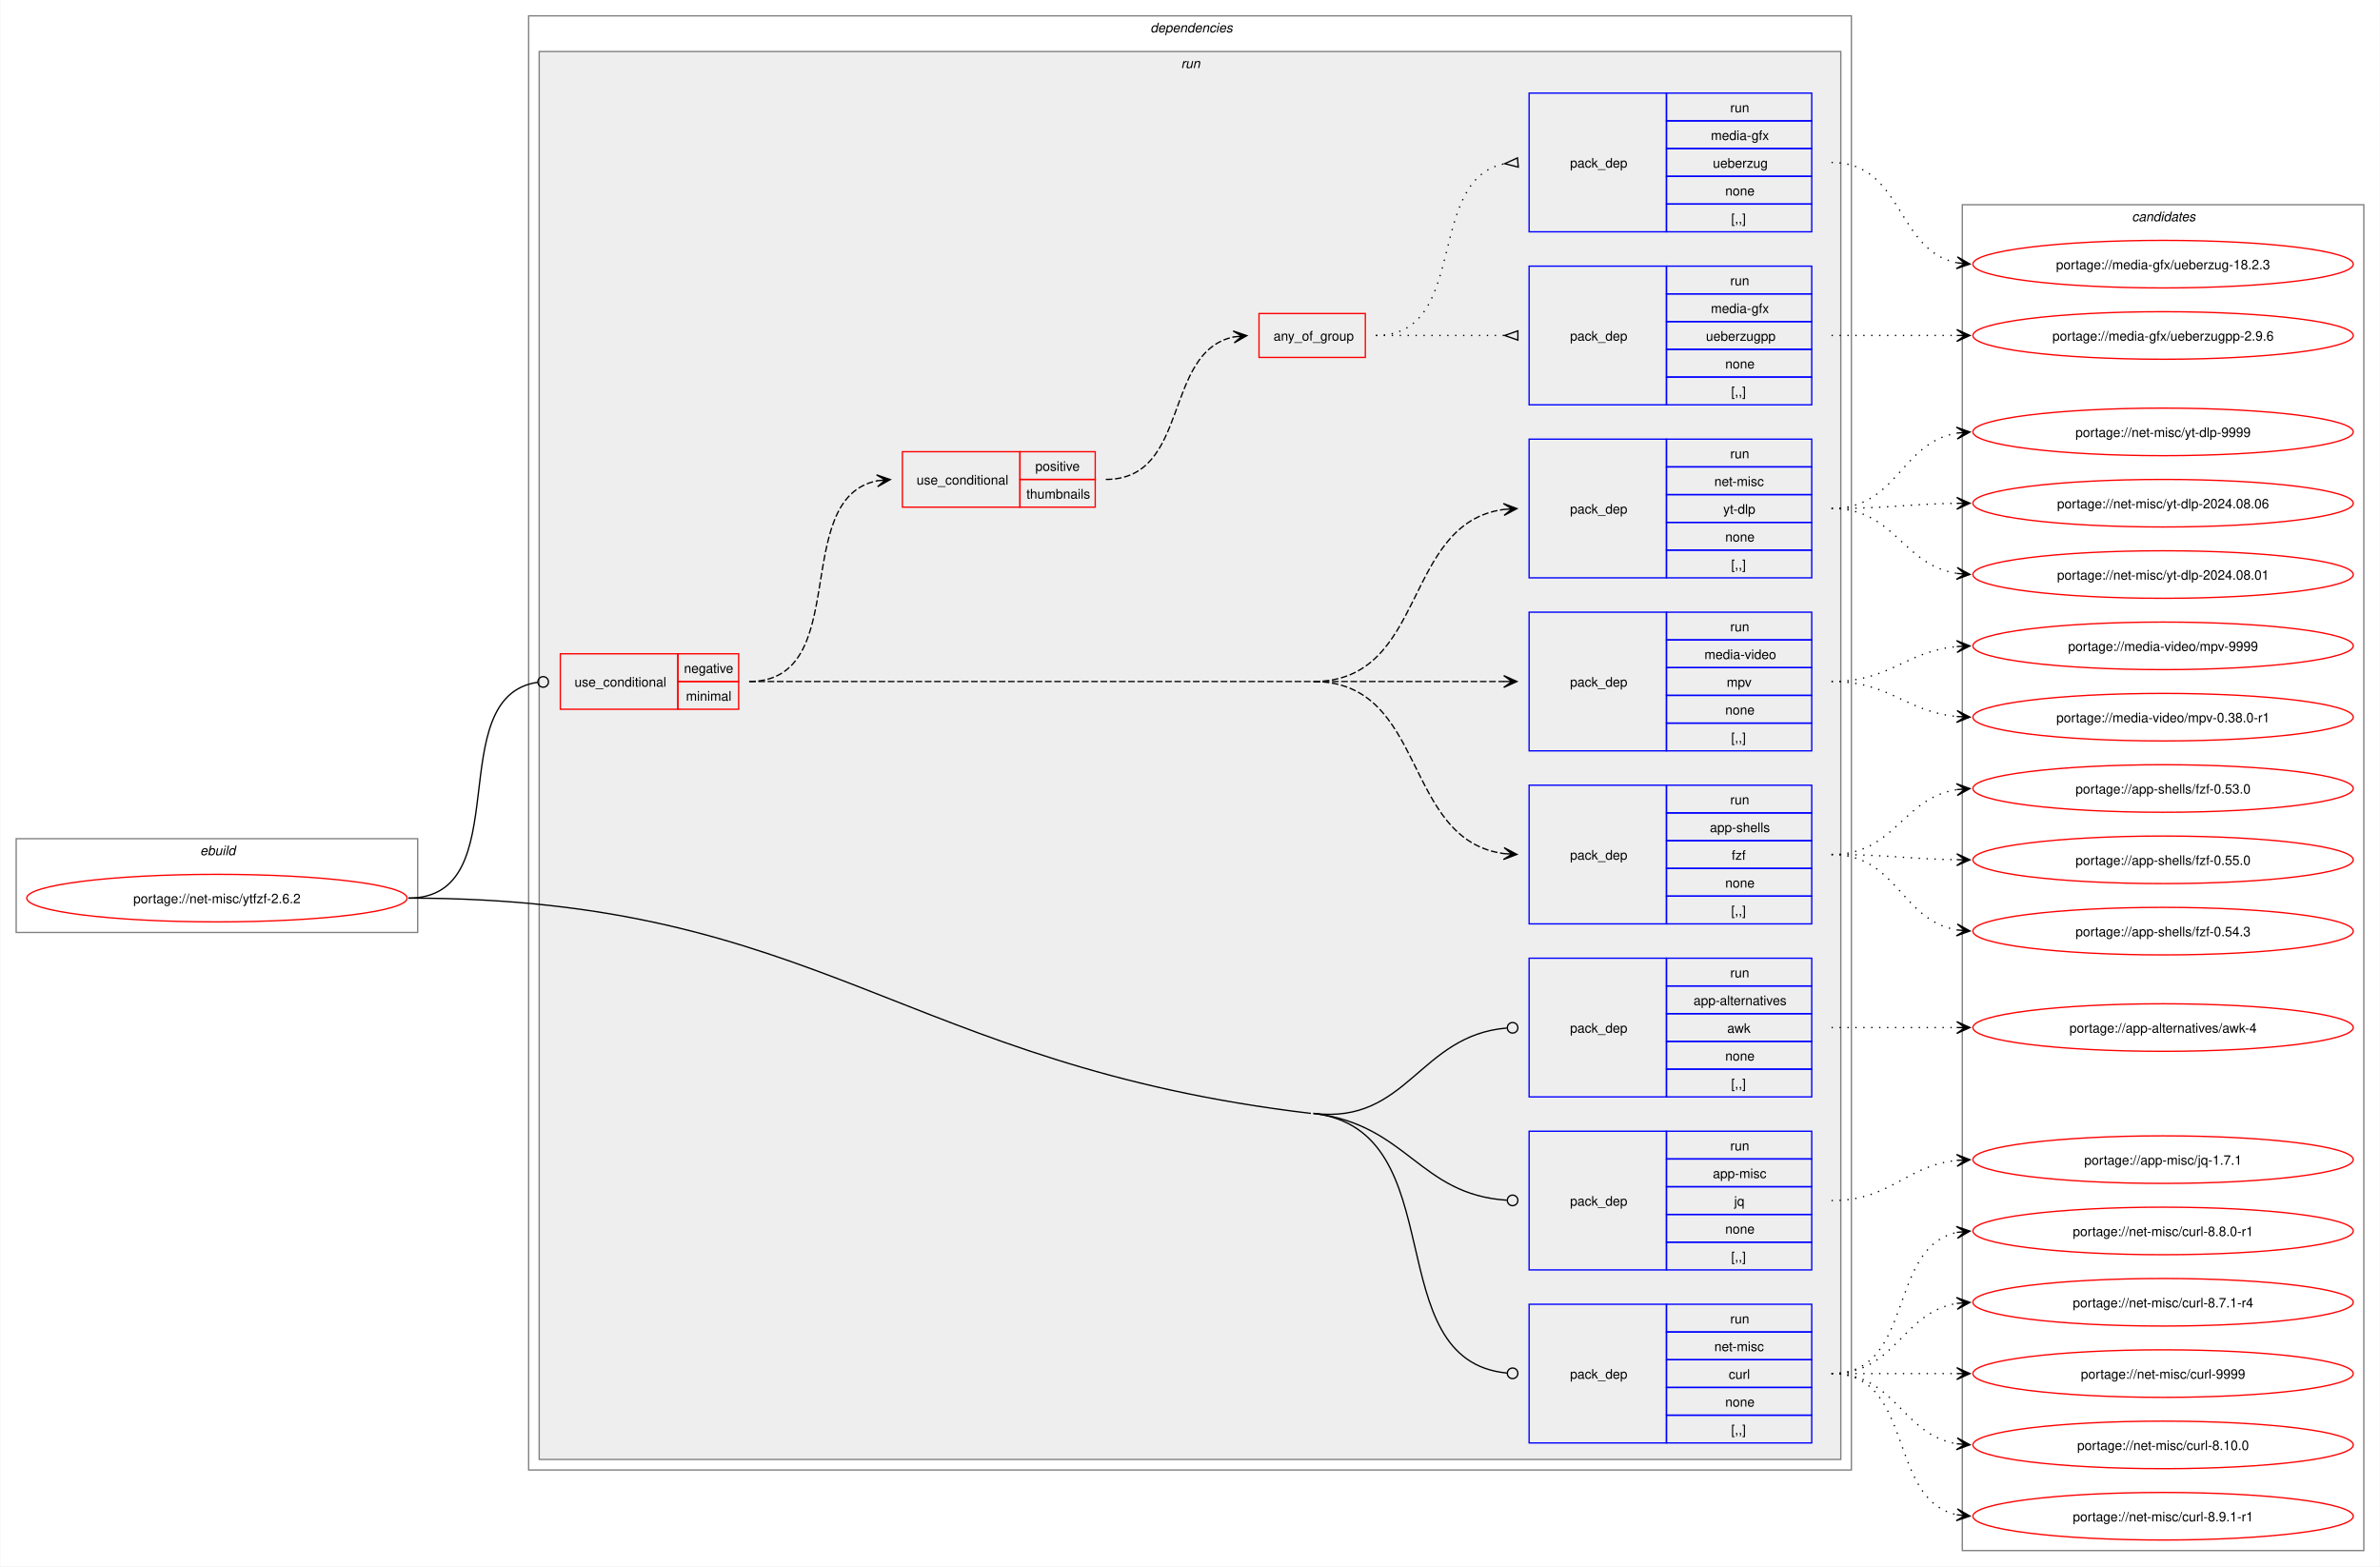
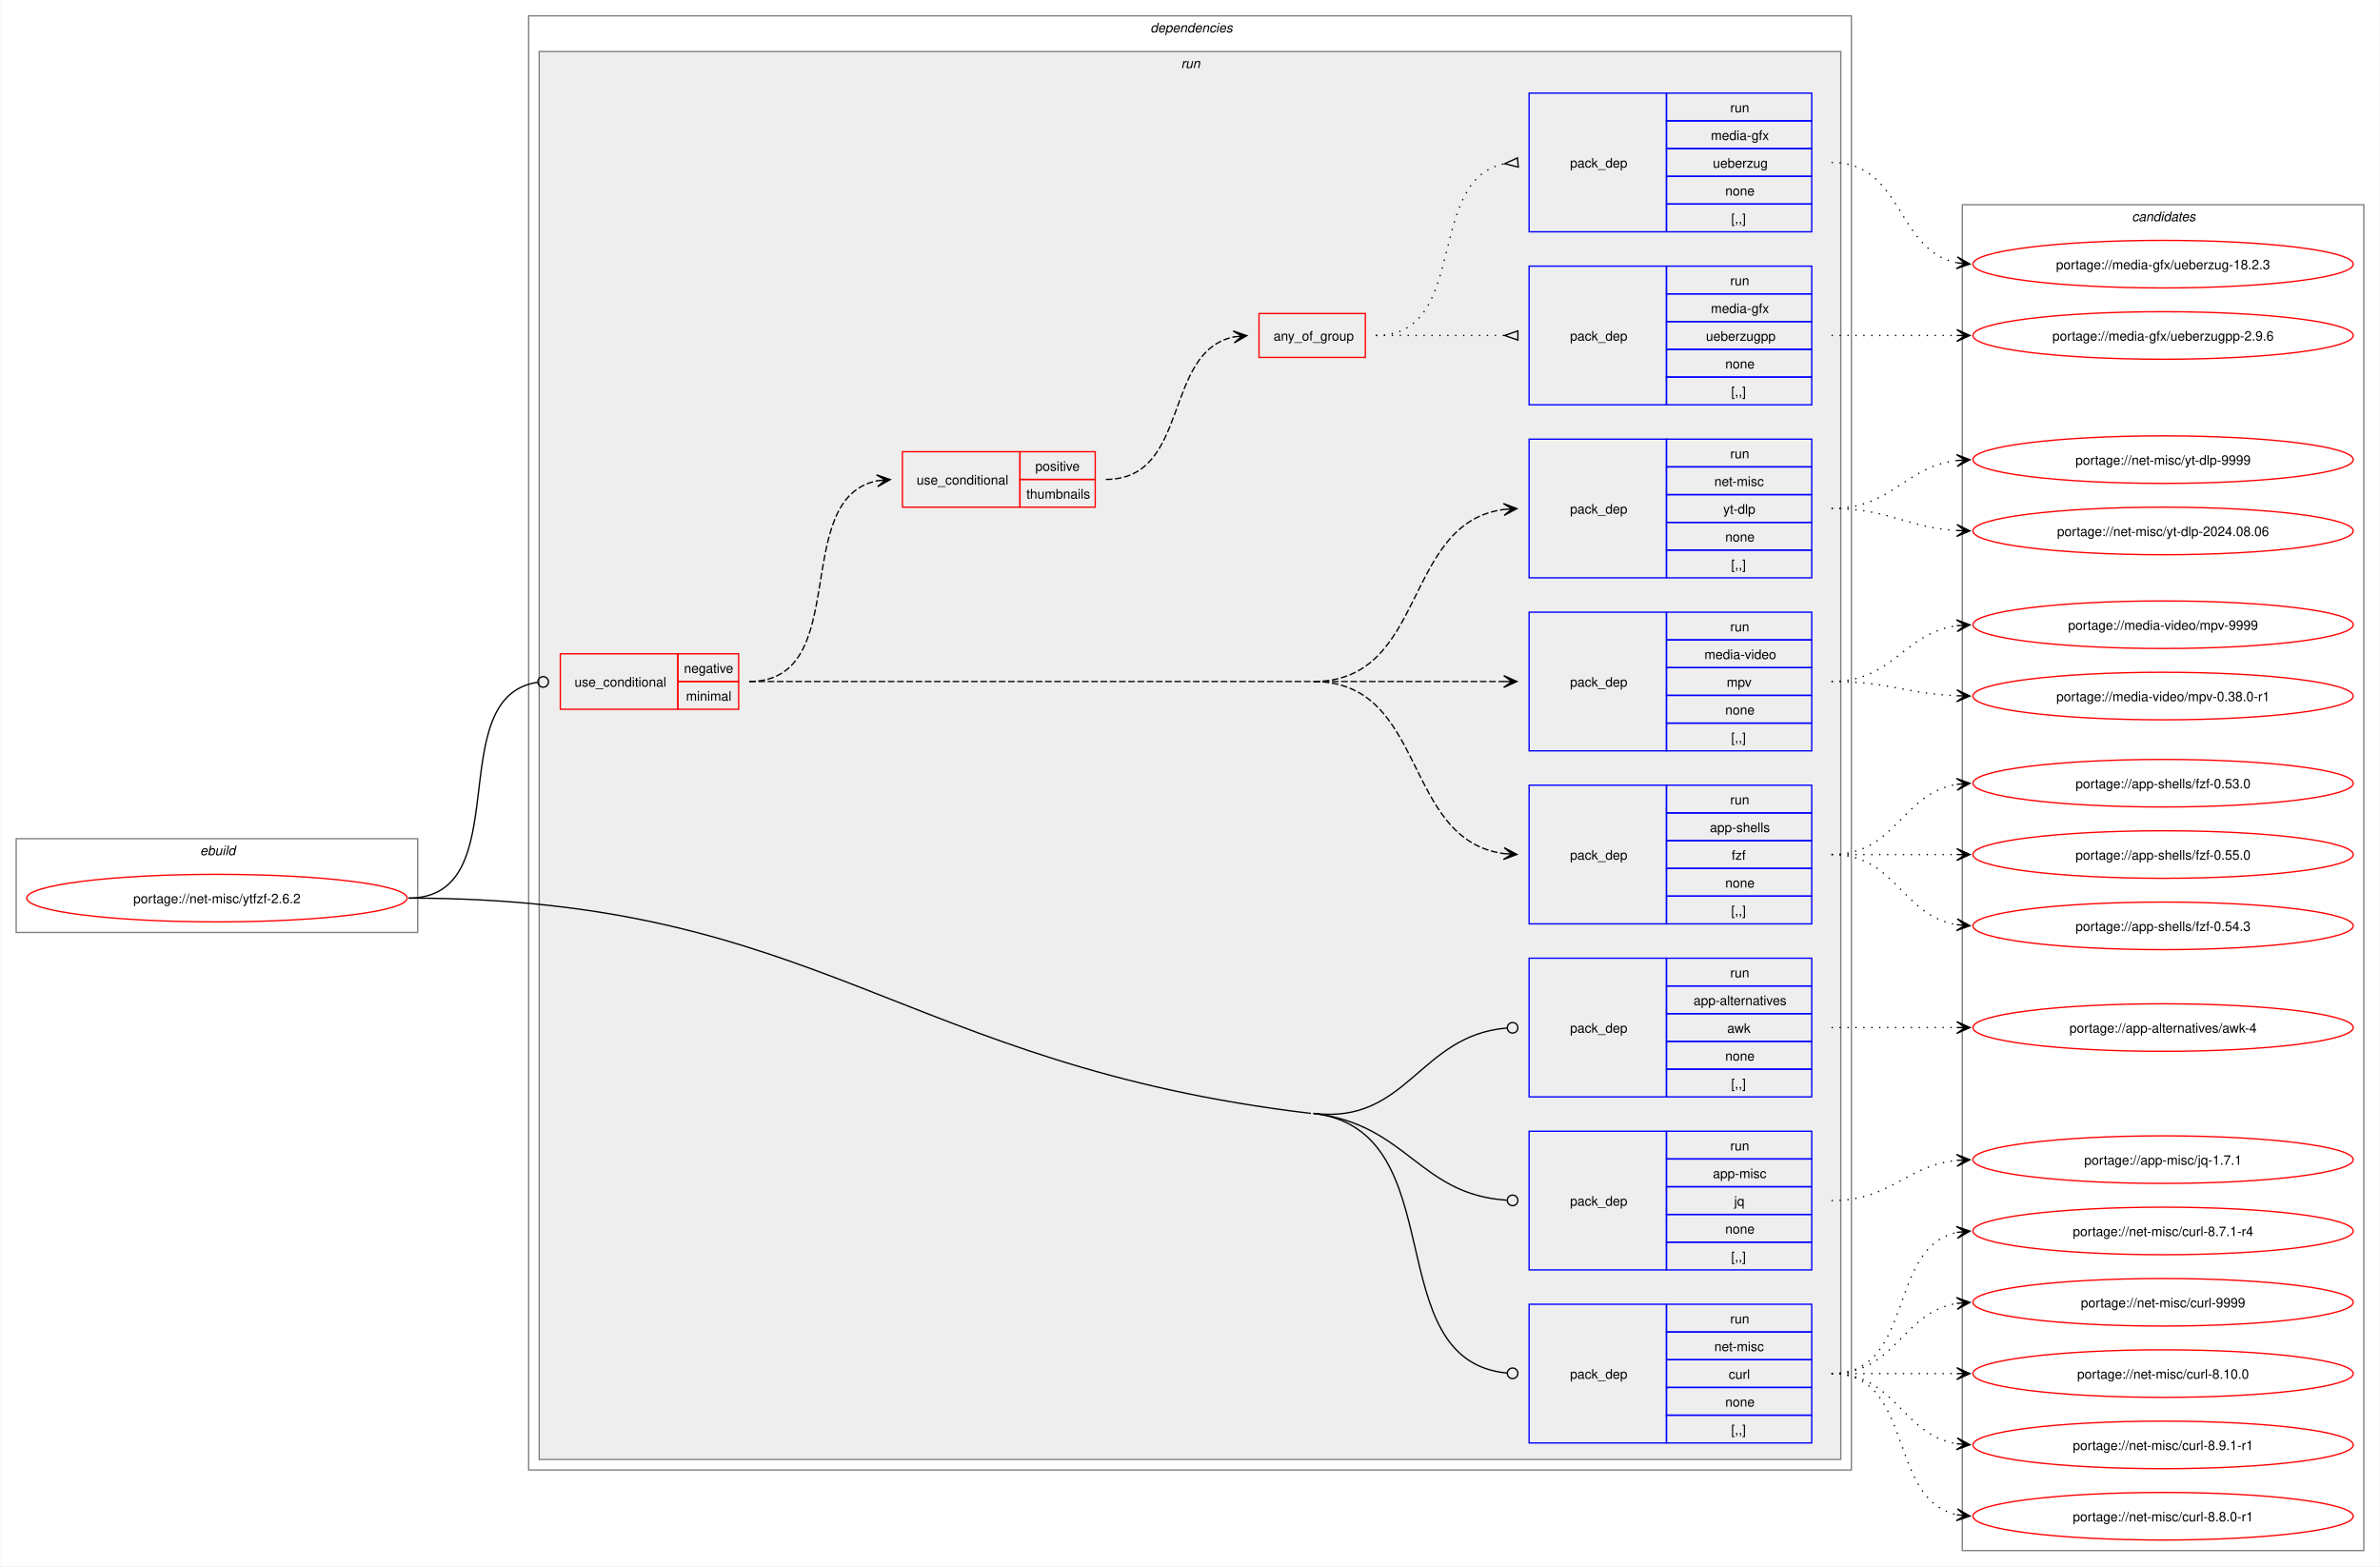
<svg xmlns="http://www.w3.org/2000/svg" xmlns:xlink="http://www.w3.org/1999/xlink" width="1802pt" height="1186pt" viewBox="0.00 0.00 1801.50 1186.00">
  <g id="graph0" class="graph" transform="scale(1 1) rotate(0) translate(4 1182)">
    <polygon fill="white" stroke="none" points="-4,4 -4,-1182 1797.5,-1182 1797.5,4 -4,4" />
    <g id="clust1" class="cluster">
      <polygon fill="none" stroke="gray" points="8,-476 8,-547 312,-547 312,-476 8,-476" />
      <text text-anchor="start" x="147.25" y="-534.5" font-family="Helvetica,sans-Serif" font-style="italic" font-size="10.00">ebuild</text>
    </g>
    <g id="clust2" class="cluster">
      <polygon fill="none" stroke="gray" points="396,-69 396,-1170 1397.5,-1170 1397.5,-69 396,-69" />
      <text text-anchor="start" x="866.75" y="-1157.5" font-family="Helvetica,sans-Serif" font-style="italic" font-size="10.00">dependencies</text>
    </g>
    <g id="clust5" class="cluster">
      <polygon fill="#eeeeee" stroke="gray" points="404,-77 404,-1143 1389.5,-1143 1389.5,-77 404,-77" />
      <text text-anchor="start" x="890" y="-1130.5" font-family="Helvetica,sans-Serif" font-style="italic" font-size="10.00">run</text>
    </g>
    <g id="clust17" class="cluster">
      <polygon fill="none" stroke="gray" points="1481.5,-8 1481.5,-1027 1785.5,-1027 1785.5,-8 1481.5,-8" />
      <text text-anchor="start" x="1609.88" y="-1014.5" font-family="Helvetica,sans-Serif" font-style="italic" font-size="10.00">candidates</text>
    </g>
    <g id="node1" class="node">
      <g id="a_node1">
        <a xlink:href="../net-misc/ytfzf-2.6.2.svg" xlink:title="portage://net-misc/ytfzf-2.6.2">
          <ellipse fill="none" stroke="red" cx="160" cy="-502" rx="144" ry="18" />
          <text text-anchor="middle" x="160" y="-498.12" font-family="Helvetica,sans-Serif" font-size="10.00">portage://net-misc/ytfzf-2.6.2</text>
        </a>
      </g>
    </g>
    <g id="node2" class="node">
      <polygon fill="none" stroke="red" points="420,-645 420,-687 509,-687 509,-645 420,-645" />
      <text text-anchor="start" x="430.75" y="-662.12" font-family="Helvetica,sans-Serif" font-size="10.00">use_conditional</text>
      <polygon fill="none" stroke="red" points="509,-666 509,-687 555,-687 555,-666 509,-666" />
      <text text-anchor="start" x="513.62" y="-672.5" font-family="Helvetica,sans-Serif" font-size="10.00">negative</text>
      <polygon fill="none" stroke="red" points="509,-645 509,-666 555,-666 555,-645 509,-645" />
      <text text-anchor="start" x="515.12" y="-651.5" font-family="Helvetica,sans-Serif" font-size="10.00">minimal</text>
    </g>
    <g id="edge8" class="edge">
      <path fill="none" stroke="black" d="M305,-502C388.85,-502 329.13,-654.67 402.89,-665.41" />
      <ellipse fill="none" stroke="black" cx="407.01" cy="-665.69" rx="4" ry="4" />
    </g>
    <g id="node10" class="node">
      <polygon fill="none" stroke="blue" points="1153.5,-351.5 1153.5,-456.5 1257.5,-456.5 1257.5,-351.5 1153.5,-351.5" />
      <text text-anchor="start" x="1184.5" y="-400.12" font-family="Helvetica,sans-Serif" font-size="10.00">pack_dep</text>
      <polygon fill="none" stroke="blue" points="1257.5,-435.5 1257.5,-456.5 1367.5,-456.5 1367.5,-435.5 1257.5,-435.5" />
      <text text-anchor="start" x="1305.75" y="-442" font-family="Helvetica,sans-Serif" font-size="10.00">run</text>
      <polygon fill="none" stroke="blue" points="1257.5,-414.5 1257.5,-435.5 1367.5,-435.5 1367.5,-414.5 1257.5,-414.5" />
      <text text-anchor="start" x="1278" y="-421" font-family="Helvetica,sans-Serif" font-size="10.00">app-alternatives</text>
      <polygon fill="none" stroke="blue" points="1257.5,-393.5 1257.5,-414.5 1367.5,-414.5 1367.5,-393.5 1257.5,-393.5" />
      <text text-anchor="start" x="1303.5" y="-400" font-family="Helvetica,sans-Serif" font-size="10.00">awk</text>
      <polygon fill="none" stroke="blue" points="1257.5,-372.5 1257.5,-393.5 1367.5,-393.5 1367.5,-372.5 1257.5,-372.5" />
      <text text-anchor="start" x="1302" y="-379" font-family="Helvetica,sans-Serif" font-size="10.00">none</text>
      <polygon fill="none" stroke="blue" points="1257.5,-351.5 1257.5,-372.5 1367.5,-372.5 1367.5,-351.5 1257.5,-351.5" />
      <text text-anchor="start" x="1306.5" y="-358" font-family="Helvetica,sans-Serif" font-size="10.00">[,,]</text>
    </g>
    <g id="edge9" class="edge">
      <path fill="none" stroke="black" d="M990.25,-339C1061.49,-330.55 1070.08,-398.08 1136.63,-403.64" />
      <ellipse fill="none" stroke="black" cx="1141" cy="-403.82" rx="4" ry="4" />
    </g>
    <g id="node11" class="node">
      <polygon fill="none" stroke="blue" points="1153.5,-220.5 1153.5,-325.5 1257.5,-325.5 1257.5,-220.5 1153.5,-220.5" />
      <text text-anchor="start" x="1184.5" y="-269.12" font-family="Helvetica,sans-Serif" font-size="10.00">pack_dep</text>
      <polygon fill="none" stroke="blue" points="1257.5,-304.5 1257.5,-325.5 1367.5,-325.5 1367.5,-304.5 1257.5,-304.5" />
      <text text-anchor="start" x="1305.75" y="-311" font-family="Helvetica,sans-Serif" font-size="10.00">run</text>
      <polygon fill="none" stroke="blue" points="1257.5,-283.5 1257.5,-304.5 1367.5,-304.5 1367.5,-283.5 1257.5,-283.5" />
      <text text-anchor="start" x="1292.62" y="-290" font-family="Helvetica,sans-Serif" font-size="10.00">app-misc</text>
      <polygon fill="none" stroke="blue" points="1257.5,-262.5 1257.5,-283.5 1367.5,-283.5 1367.5,-262.5 1257.5,-262.5" />
      <text text-anchor="start" x="1308.75" y="-269" font-family="Helvetica,sans-Serif" font-size="10.00">jq</text>
      <polygon fill="none" stroke="blue" points="1257.5,-241.5 1257.5,-262.5 1367.5,-262.5 1367.5,-241.5 1257.5,-241.5" />
      <text text-anchor="start" x="1302" y="-248" font-family="Helvetica,sans-Serif" font-size="10.00">none</text>
      <polygon fill="none" stroke="blue" points="1257.5,-220.5 1257.5,-241.5 1367.5,-241.5 1367.5,-220.5 1257.5,-220.5" />
      <text text-anchor="start" x="1306.5" y="-227" font-family="Helvetica,sans-Serif" font-size="10.00">[,,]</text>
    </g>
    <g id="edge10" class="edge">
      <path fill="none" stroke="black" d="M990.25,-339C1061.65,-330.53 1069.93,-277.61 1136.61,-273.28" />
      <ellipse fill="none" stroke="black" cx="1141" cy="-273.14" rx="4" ry="4" />
    </g>
    <g id="node12" class="node">
      <polygon fill="none" stroke="blue" points="1153.5,-89.5 1153.5,-194.5 1257.5,-194.5 1257.5,-89.5 1153.5,-89.5" />
      <text text-anchor="start" x="1184.5" y="-138.12" font-family="Helvetica,sans-Serif" font-size="10.00">pack_dep</text>
      <polygon fill="none" stroke="blue" points="1257.5,-173.5 1257.5,-194.5 1367.5,-194.5 1367.5,-173.5 1257.5,-173.5" />
      <text text-anchor="start" x="1305.75" y="-180" font-family="Helvetica,sans-Serif" font-size="10.00">run</text>
      <polygon fill="none" stroke="blue" points="1257.5,-152.5 1257.5,-173.5 1367.5,-173.5 1367.5,-152.5 1257.5,-152.5" />
      <text text-anchor="start" x="1293.75" y="-159" font-family="Helvetica,sans-Serif" font-size="10.00">net-misc</text>
      <polygon fill="none" stroke="blue" points="1257.5,-131.5 1257.5,-152.5 1367.5,-152.5 1367.5,-131.5 1257.5,-131.5" />
      <text text-anchor="start" x="1304.62" y="-138" font-family="Helvetica,sans-Serif" font-size="10.00">curl</text>
      <polygon fill="none" stroke="blue" points="1257.5,-110.5 1257.5,-131.5 1367.5,-131.5 1367.5,-110.5 1257.5,-110.5" />
      <text text-anchor="start" x="1302" y="-117" font-family="Helvetica,sans-Serif" font-size="10.00">none</text>
      <polygon fill="none" stroke="blue" points="1257.5,-89.5 1257.5,-110.5 1367.5,-110.5 1367.5,-89.5 1257.5,-89.5" />
      <text text-anchor="start" x="1306.5" y="-96" font-family="Helvetica,sans-Serif" font-size="10.00">[,,]</text>
    </g>
    <g id="edge11" class="edge">
      <path fill="none" stroke="black" d="M990.25,-339C1097.92,-326.23 1037.55,-151.93 1136.75,-142.41" />
      <ellipse fill="none" stroke="black" cx="1141" cy="-142.21" rx="4" ry="4" />
      <path fill="none" stroke="black" d="M305,-502C617.19,-502 678.24,-375.78 988.25,-339" />
    </g>
    <g id="node3" class="node">
      <polygon fill="none" stroke="blue" points="1153.5,-482.5 1153.5,-587.5 1257.5,-587.5 1257.5,-482.5 1153.5,-482.5" />
      <text text-anchor="start" x="1184.5" y="-531.12" font-family="Helvetica,sans-Serif" font-size="10.00">pack_dep</text>
      <polygon fill="none" stroke="blue" points="1257.5,-566.5 1257.5,-587.5 1367.5,-587.5 1367.5,-566.5 1257.5,-566.5" />
      <text text-anchor="start" x="1305.75" y="-573" font-family="Helvetica,sans-Serif" font-size="10.00">run</text>
      <polygon fill="none" stroke="blue" points="1257.5,-545.5 1257.5,-566.5 1367.5,-566.5 1367.5,-545.5 1257.5,-545.5" />
      <text text-anchor="start" x="1290.38" y="-552" font-family="Helvetica,sans-Serif" font-size="10.00">app-shells</text>
      <polygon fill="none" stroke="blue" points="1257.5,-524.5 1257.5,-545.5 1367.5,-545.5 1367.5,-524.5 1257.5,-524.5" />
      <text text-anchor="start" x="1306.88" y="-531" font-family="Helvetica,sans-Serif" font-size="10.00">fzf</text>
      <polygon fill="none" stroke="blue" points="1257.5,-503.5 1257.5,-524.5 1367.5,-524.5 1367.5,-503.5 1257.5,-503.5" />
      <text text-anchor="start" x="1302" y="-510" font-family="Helvetica,sans-Serif" font-size="10.00">none</text>
      <polygon fill="none" stroke="blue" points="1257.5,-482.5 1257.5,-503.5 1367.5,-503.5 1367.5,-482.5 1257.5,-482.5" />
      <text text-anchor="start" x="1306.5" y="-489" font-family="Helvetica,sans-Serif" font-size="10.00">[,,]</text>
    </g>
    <g id="edge1" class="edge">
      <path fill="none" stroke="black" stroke-dasharray="5,2" d="M990.25,-666C1076.65,-666 1057.18,-546.02 1134.48,-535.7" />
      <polygon fill="black" stroke="black" points="1144.28,-535.08 1134.59,-540.21 1140.51,-535.32 1134.3,-535.72 1134.3,-535.72 1134.3,-535.72 1140.51,-535.32 1134.02,-531.23 1144.28,-535.08" />
      <path fill="none" stroke="black" stroke-dasharray="5,2" d="M563,-666C752,-666 799.25,-666 988.25,-666" />
    </g>
    <g id="node4" class="node">
      <polygon fill="none" stroke="blue" points="1153.5,-613.5 1153.5,-718.5 1257.5,-718.5 1257.5,-613.5 1153.5,-613.5" />
      <text text-anchor="start" x="1184.5" y="-662.12" font-family="Helvetica,sans-Serif" font-size="10.00">pack_dep</text>
      <polygon fill="none" stroke="blue" points="1257.5,-697.5 1257.5,-718.5 1367.5,-718.5 1367.5,-697.5 1257.5,-697.5" />
      <text text-anchor="start" x="1305.75" y="-704" font-family="Helvetica,sans-Serif" font-size="10.00">run</text>
      <polygon fill="none" stroke="blue" points="1257.5,-676.5 1257.5,-697.5 1367.5,-697.5 1367.5,-676.5 1257.5,-676.5" />
      <text text-anchor="start" x="1286.25" y="-683" font-family="Helvetica,sans-Serif" font-size="10.00">media-video</text>
      <polygon fill="none" stroke="blue" points="1257.5,-655.5 1257.5,-676.5 1367.5,-676.5 1367.5,-655.5 1257.5,-655.5" />
      <text text-anchor="start" x="1303.12" y="-662" font-family="Helvetica,sans-Serif" font-size="10.00">mpv</text>
      <polygon fill="none" stroke="blue" points="1257.5,-634.5 1257.5,-655.5 1367.5,-655.5 1367.5,-634.5 1257.5,-634.5" />
      <text text-anchor="start" x="1302" y="-641" font-family="Helvetica,sans-Serif" font-size="10.00">none</text>
      <polygon fill="none" stroke="blue" points="1257.5,-613.5 1257.5,-634.5 1367.5,-634.5 1367.5,-613.5 1257.5,-613.5" />
      <text text-anchor="start" x="1306.5" y="-620" font-family="Helvetica,sans-Serif" font-size="10.00">[,,]</text>
    </g>
    <g id="edge2" class="edge">
      <path fill="none" stroke="black" stroke-dasharray="5,2" d="M990.25,-666C1055.48,-666 1074.46,-666 1134.63,-666" />
      <polygon fill="black" stroke="black" points="1144.28,-666 1134.28,-670.5 1140.5,-666 1134.28,-666 1134.28,-666 1134.28,-666 1140.5,-666 1134.28,-661.5 1144.28,-666" />
    </g>
    <g id="node5" class="node">
      <polygon fill="none" stroke="blue" points="1153.5,-744.5 1153.5,-849.5 1257.5,-849.5 1257.5,-744.5 1153.5,-744.5" />
      <text text-anchor="start" x="1184.5" y="-793.12" font-family="Helvetica,sans-Serif" font-size="10.00">pack_dep</text>
      <polygon fill="none" stroke="blue" points="1257.5,-828.5 1257.5,-849.5 1367.5,-849.5 1367.5,-828.5 1257.5,-828.5" />
      <text text-anchor="start" x="1305.75" y="-835" font-family="Helvetica,sans-Serif" font-size="10.00">run</text>
      <polygon fill="none" stroke="blue" points="1257.5,-807.5 1257.5,-828.5 1367.5,-828.5 1367.5,-807.5 1257.5,-807.5" />
      <text text-anchor="start" x="1293.75" y="-814" font-family="Helvetica,sans-Serif" font-size="10.00">net-misc</text>
      <polygon fill="none" stroke="blue" points="1257.5,-786.5 1257.5,-807.5 1367.5,-807.5 1367.5,-786.5 1257.5,-786.5" />
      <text text-anchor="start" x="1300.5" y="-793" font-family="Helvetica,sans-Serif" font-size="10.00">yt-dlp</text>
      <polygon fill="none" stroke="blue" points="1257.5,-765.5 1257.5,-786.5 1367.5,-786.5 1367.5,-765.5 1257.5,-765.5" />
      <text text-anchor="start" x="1302" y="-772" font-family="Helvetica,sans-Serif" font-size="10.00">none</text>
      <polygon fill="none" stroke="blue" points="1257.5,-744.5 1257.5,-765.5 1367.5,-765.5 1367.5,-744.5 1257.5,-744.5" />
      <text text-anchor="start" x="1306.5" y="-751" font-family="Helvetica,sans-Serif" font-size="10.00">[,,]</text>
    </g>
    <g id="edge3" class="edge">
      <path fill="none" stroke="black" stroke-dasharray="5,2" d="M990.25,-666C1076.65,-666 1057.18,-785.98 1134.48,-796.3" />
      <polygon fill="black" stroke="black" points="1144.28,-796.92 1134.02,-800.77 1140.51,-796.68 1134.3,-796.28 1134.3,-796.28 1134.3,-796.28 1140.51,-796.68 1134.59,-791.79 1144.28,-796.92" />
    </g>
    <g id="node6" class="node">
      <polygon fill="none" stroke="red" points="679,-798 679,-840 768,-840 768,-798 679,-798" />
      <text text-anchor="start" x="689.75" y="-815.12" font-family="Helvetica,sans-Serif" font-size="10.00">use_conditional</text>
      <polygon fill="none" stroke="red" points="768,-819 768,-840 825,-840 825,-819 768,-819" />
      <text text-anchor="start" x="779.62" y="-825.5" font-family="Helvetica,sans-Serif" font-size="10.00">positive</text>
      <polygon fill="none" stroke="red" points="768,-798 768,-819 825,-819 825,-798 768,-798" />
      <text text-anchor="start" x="772.88" y="-804.5" font-family="Helvetica,sans-Serif" font-size="10.00">thumbnails</text>
    </g>
    <g id="edge7" class="edge">
      <path fill="none" stroke="black" stroke-dasharray="5,2" d="M563,-666C642.33,-666 592.94,-804.99 660.2,-818.02" />
      <polygon fill="black" stroke="black" points="669.79,-818.89 659.42,-822.47 666.02,-818.55 659.83,-817.99 659.83,-817.99 659.83,-817.99 666.02,-818.55 660.23,-813.51 669.79,-818.89" />
    </g>
    <g id="node13" class="node">
      <g id="a_node13">
        <a xlink:href="../app-shells/fzf-0.55.0.svg" xlink:title="portage://app-shells/fzf-0.55.0">
-           <ellipse fill="none" stroke="red" cx="1633.5" cy="-531" rx="144" ry="18" />
-           <text text-anchor="middle" x="1633.5" y="-527.12" font-family="Helvetica,sans-Serif" font-size="10.00">portage://app-shells/fzf-0.55.0</text>
+           <ellipse fill="none" stroke="red" cx="1633.5" cy="-535" rx="144" ry="18" />
+           <text text-anchor="middle" x="1633.5" y="-531.12" font-family="Helvetica,sans-Serif" font-size="10.00">portage://app-shells/fzf-0.55.0</text>
        </a>
      </g>
    </g>
    <g id="edge12" class="edge">
-       <path fill="none" stroke="black" stroke-dasharray="1,5" d="M1382.5,-535C1425.78,-535 1439.2,-531.63 1477.57,-531.08" />
-       <polygon fill="black" stroke="black" points="1487.28,-531.01 1477.31,-535.58 1483.5,-531.03 1477.28,-531.08 1477.28,-531.08 1477.28,-531.08 1483.5,-531.03 1477.25,-526.58 1487.28,-531.01" />
+       <path fill="none" stroke="black" stroke-dasharray="1,5" d="M1382.5,-535C1425.75,-535 1439.22,-535 1477.58,-535" />
+       <polygon fill="black" stroke="black" points="1487.28,-535 1477.28,-539.5 1483.5,-535 1477.28,-535 1477.28,-535 1477.28,-535 1483.5,-535 1477.28,-530.5 1487.28,-535" />
    </g>
    <g id="node14" class="node">
      <g id="a_node14">
        <a xlink:href="../app-shells/fzf-0.54.3.svg" xlink:title="portage://app-shells/fzf-0.54.3">
-           <ellipse fill="none" stroke="red" cx="1633.5" cy="-477" rx="144" ry="18" />
-           <text text-anchor="middle" x="1633.5" y="-473.12" font-family="Helvetica,sans-Serif" font-size="10.00">portage://app-shells/fzf-0.54.3</text>
+           <ellipse fill="none" stroke="red" cx="1633.5" cy="-481" rx="144" ry="18" />
+           <text text-anchor="middle" x="1633.5" y="-477.12" font-family="Helvetica,sans-Serif" font-size="10.00">portage://app-shells/fzf-0.54.3</text>
        </a>
      </g>
    </g>
    <g id="edge13" class="edge">
-       <path fill="none" stroke="black" stroke-dasharray="1,5" d="M1382.5,-535C1432.22,-535 1434.7,-485.29 1477.41,-477.91" />
-       <polygon fill="black" stroke="black" points="1487.29,-477.1 1477.69,-482.4 1483.52,-477.41 1477.32,-477.92 1477.32,-477.92 1477.32,-477.92 1483.52,-477.41 1476.95,-473.43 1487.29,-477.1" />
+       <path fill="none" stroke="black" stroke-dasharray="1,5" d="M1382.5,-535C1431.45,-535 1435.3,-488.72 1477.55,-481.85" />
+       <polygon fill="black" stroke="black" points="1487.29,-481.09 1477.66,-486.35 1483.51,-481.39 1477.32,-481.87 1477.32,-481.87 1477.32,-481.87 1483.51,-481.39 1476.97,-477.38 1487.29,-481.09" />
    </g>
    <g id="node15" class="node">
      <g id="a_node15">
        <a xlink:href="../app-shells/fzf-0.53.0.svg" xlink:title="portage://app-shells/fzf-0.53.0">
-           <ellipse fill="none" stroke="red" cx="1633.5" cy="-585" rx="144" ry="18" />
-           <text text-anchor="middle" x="1633.5" y="-581.12" font-family="Helvetica,sans-Serif" font-size="10.00">portage://app-shells/fzf-0.53.0</text>
+           <ellipse fill="none" stroke="red" cx="1633.5" cy="-589" rx="144" ry="18" />
+           <text text-anchor="middle" x="1633.5" y="-585.12" font-family="Helvetica,sans-Serif" font-size="10.00">portage://app-shells/fzf-0.53.0</text>
        </a>
      </g>
    </g>
    <g id="edge14" class="edge">
-       <path fill="none" stroke="black" stroke-dasharray="1,5" d="M1382.5,-535C1430.62,-535 1435.84,-577.67 1477.43,-584.17" />
-       <polygon fill="black" stroke="black" points="1487.28,-584.91 1476.98,-588.65 1483.51,-584.63 1477.31,-584.17 1477.31,-584.17 1477.31,-584.17 1483.51,-584.63 1477.65,-579.68 1487.28,-584.91" />
+       <path fill="none" stroke="black" stroke-dasharray="1,5" d="M1382.5,-535C1431.45,-535 1435.3,-581.28 1477.55,-588.15" />
+       <polygon fill="black" stroke="black" points="1487.29,-588.91 1476.97,-592.62 1483.51,-588.61 1477.32,-588.13 1477.32,-588.13 1477.32,-588.13 1483.51,-588.61 1477.66,-583.65 1487.29,-588.91" />
    </g>
    <g id="node16" class="node">
      <g id="a_node16">
        <a xlink:href="../media-video/mpv-9999.svg" xlink:title="portage://media-video/mpv-9999">
-           <ellipse fill="none" stroke="red" cx="1633.5" cy="-693" rx="144" ry="18" />
-           <text text-anchor="middle" x="1633.5" y="-689.12" font-family="Helvetica,sans-Serif" font-size="10.00">portage://media-video/mpv-9999</text>
+           <ellipse fill="none" stroke="red" cx="1633.5" cy="-709" rx="144" ry="18" />
+           <text text-anchor="middle" x="1633.5" y="-705.12" font-family="Helvetica,sans-Serif" font-size="10.00">portage://media-video/mpv-9999</text>
        </a>
      </g>
    </g>
    <g id="edge15" class="edge">
-       <path fill="none" stroke="black" stroke-dasharray="1,5" d="M1382.5,-666C1427.13,-666 1438.18,-688.75 1477.3,-692.48" />
-       <polygon fill="black" stroke="black" points="1487.28,-692.94 1477.09,-696.98 1483.51,-692.77 1477.29,-692.48 1477.29,-692.48 1477.29,-692.48 1483.51,-692.77 1477.5,-687.99 1487.28,-692.94" />
+       <path fill="none" stroke="black" stroke-dasharray="1,5" d="M1382.5,-666C1429.37,-666 1436.7,-702.54 1477.39,-708.25" />
+       <polygon fill="black" stroke="black" points="1487.28,-708.92 1477.01,-712.74 1483.51,-708.66 1477.31,-708.25 1477.31,-708.25 1477.31,-708.25 1483.51,-708.66 1477.61,-703.76 1487.28,-708.92" />
    </g>
    <g id="node17" class="node">
      <g id="a_node17">
        <a xlink:href="../media-video/mpv-0.38.0-r1.svg" xlink:title="portage://media-video/mpv-0.38.0-r1">
-           <ellipse fill="none" stroke="red" cx="1633.5" cy="-639" rx="144" ry="18" />
-           <text text-anchor="middle" x="1633.5" y="-635.12" font-family="Helvetica,sans-Serif" font-size="10.00">portage://media-video/mpv-0.38.0-r1</text>
+           <ellipse fill="none" stroke="red" cx="1633.5" cy="-655" rx="144" ry="18" />
+           <text text-anchor="middle" x="1633.5" y="-651.12" font-family="Helvetica,sans-Serif" font-size="10.00">portage://media-video/mpv-0.38.0-r1</text>
        </a>
      </g>
    </g>
    <g id="edge16" class="edge">
-       <path fill="none" stroke="black" stroke-dasharray="1,5" d="M1382.5,-666C1427.13,-666 1438.18,-643.25 1477.3,-639.52" />
-       <polygon fill="black" stroke="black" points="1487.28,-639.06 1477.5,-644.01 1483.51,-639.23 1477.29,-639.52 1477.29,-639.52 1477.29,-639.52 1483.51,-639.23 1477.09,-635.02 1487.28,-639.06" />
+       <path fill="none" stroke="black" stroke-dasharray="1,5" d="M1382.5,-666C1425.98,-666 1439.04,-656.73 1477.53,-655.21" />
+       <polygon fill="black" stroke="black" points="1487.28,-655.02 1477.37,-659.71 1483.5,-655.1 1477.28,-655.21 1477.28,-655.21 1477.28,-655.21 1483.5,-655.1 1477.2,-650.72 1487.28,-655.02" />
    </g>
    <g id="node18" class="node">
      <g id="a_node18">
        <a xlink:href="../net-misc/yt-dlp-9999.svg" xlink:title="portage://net-misc/yt-dlp-9999">
-           <ellipse fill="none" stroke="red" cx="1633.5" cy="-855" rx="144" ry="18" />
-           <text text-anchor="middle" x="1633.5" y="-851.12" font-family="Helvetica,sans-Serif" font-size="10.00">portage://net-misc/yt-dlp-9999</text>
+           <ellipse fill="none" stroke="red" cx="1633.5" cy="-834" rx="144" ry="18" />
+           <text text-anchor="middle" x="1633.5" y="-830.12" font-family="Helvetica,sans-Serif" font-size="10.00">portage://net-misc/yt-dlp-9999</text>
        </a>
      </g>
    </g>
    <g id="edge17" class="edge">
-       <path fill="none" stroke="black" stroke-dasharray="1,5" d="M1382.5,-797C1432.22,-797 1434.7,-846.71 1477.41,-854.09" />
-       <polygon fill="black" stroke="black" points="1487.29,-854.9 1476.95,-858.57 1483.52,-854.59 1477.32,-854.08 1477.32,-854.08 1477.32,-854.08 1483.52,-854.59 1477.69,-849.6 1487.29,-854.9" />
+       <path fill="none" stroke="black" stroke-dasharray="1,5" d="M1382.5,-797C1428.4,-797 1437.33,-828.31 1477.31,-833.33" />
+       <polygon fill="black" stroke="black" points="1487.28,-833.93 1477.03,-837.82 1483.51,-833.7 1477.3,-833.33 1477.3,-833.33 1477.3,-833.33 1483.51,-833.7 1477.57,-828.83 1487.28,-833.93" />
    </g>
    <g id="node19" class="node">
      <g id="a_node19">
        <a xlink:href="../net-misc/yt-dlp-2024.08.06.svg" xlink:title="portage://net-misc/yt-dlp-2024.08.06">
-           <ellipse fill="none" stroke="red" cx="1633.5" cy="-801" rx="144" ry="18" />
-           <text text-anchor="middle" x="1633.5" y="-797.12" font-family="Helvetica,sans-Serif" font-size="10.00">portage://net-misc/yt-dlp-2024.08.06</text>
+           <ellipse fill="none" stroke="red" cx="1633.5" cy="-780" rx="144" ry="18" />
+           <text text-anchor="middle" x="1633.5" y="-776.12" font-family="Helvetica,sans-Serif" font-size="10.00">portage://net-misc/yt-dlp-2024.08.06</text>
        </a>
      </g>
    </g>
    <g id="edge18" class="edge">
-       <path fill="none" stroke="black" stroke-dasharray="1,5" d="M1382.5,-797C1425.78,-797 1439.2,-800.37 1477.57,-800.92" />
-       <polygon fill="black" stroke="black" points="1487.28,-800.99 1477.25,-805.42 1483.5,-800.97 1477.28,-800.92 1477.28,-800.92 1477.28,-800.92 1483.5,-800.97 1477.31,-796.42 1487.28,-800.99" />
-     </g>
-     <g id="node20" class="node">
-       <g id="a_node20">
-         <a xlink:href="../net-misc/yt-dlp-2024.08.01.svg" xlink:title="portage://net-misc/yt-dlp-2024.08.01">
-           <ellipse fill="none" stroke="red" cx="1633.5" cy="-747" rx="144" ry="18" />
-           <text text-anchor="middle" x="1633.5" y="-743.12" font-family="Helvetica,sans-Serif" font-size="10.00">portage://net-misc/yt-dlp-2024.08.01</text>
-         </a>
-       </g>
-     </g>
-     <g id="edge19" class="edge">
-       <path fill="none" stroke="black" stroke-dasharray="1,5" d="M1382.5,-797C1430.62,-797 1435.84,-754.33 1477.43,-747.83" />
-       <polygon fill="black" stroke="black" points="1487.28,-747.09 1477.65,-752.32 1483.51,-747.37 1477.31,-747.83 1477.31,-747.83 1477.31,-747.83 1483.51,-747.37 1476.98,-743.35 1487.28,-747.09" />
+       <path fill="none" stroke="black" stroke-dasharray="1,5" d="M1382.5,-797C1426.3,-797 1438.8,-782.67 1477.47,-780.32" />
+       <polygon fill="black" stroke="black" points="1487.28,-780.04 1477.42,-784.83 1483.5,-780.15 1477.29,-780.33 1477.29,-780.33 1477.29,-780.33 1483.5,-780.15 1477.15,-775.83 1487.28,-780.04" />
    </g>
    <g id="node7" class="node">
      <polygon fill="none" stroke="red" points="949,-911.38 949,-944.62 1029.5,-944.62 1029.5,-911.38 949,-911.38" />
      <text text-anchor="start" x="960" y="-924.12" font-family="Helvetica,sans-Serif" font-size="10.00">any_of_group</text>
    </g>
    <g id="edge6" class="edge">
      <path fill="none" stroke="black" stroke-dasharray="5,2" d="M833,-819C897.2,-819 875.8,-915.6 929.97,-926.92" />
      <polygon fill="black" stroke="black" points="939.79,-927.88 929.4,-931.39 936.02,-927.51 929.83,-926.91 929.83,-926.91 929.83,-926.91 936.02,-927.51 930.27,-922.43 939.79,-927.88" />
    </g>
    <g id="node8" class="node">
      <polygon fill="none" stroke="blue" points="1153.5,-875.5 1153.5,-980.5 1257.5,-980.5 1257.5,-875.5 1153.5,-875.5" />
      <text text-anchor="start" x="1184.5" y="-924.12" font-family="Helvetica,sans-Serif" font-size="10.00">pack_dep</text>
      <polygon fill="none" stroke="blue" points="1257.5,-959.5 1257.5,-980.5 1367.5,-980.5 1367.5,-959.5 1257.5,-959.5" />
      <text text-anchor="start" x="1305.75" y="-966" font-family="Helvetica,sans-Serif" font-size="10.00">run</text>
      <polygon fill="none" stroke="blue" points="1257.5,-938.5 1257.5,-959.5 1367.5,-959.5 1367.5,-938.5 1257.5,-938.5" />
      <text text-anchor="start" x="1291.12" y="-945" font-family="Helvetica,sans-Serif" font-size="10.00">media-gfx</text>
      <polygon fill="none" stroke="blue" points="1257.5,-917.5 1257.5,-938.5 1367.5,-938.5 1367.5,-917.5 1257.5,-917.5" />
      <text text-anchor="start" x="1287.38" y="-924" font-family="Helvetica,sans-Serif" font-size="10.00">ueberzugpp</text>
      <polygon fill="none" stroke="blue" points="1257.5,-896.5 1257.5,-917.5 1367.5,-917.5 1367.5,-896.5 1257.5,-896.5" />
      <text text-anchor="start" x="1302" y="-903" font-family="Helvetica,sans-Serif" font-size="10.00">none</text>
      <polygon fill="none" stroke="blue" points="1257.5,-875.5 1257.5,-896.5 1367.5,-896.5 1367.5,-875.5 1257.5,-875.5" />
      <text text-anchor="start" x="1306.5" y="-882" font-family="Helvetica,sans-Serif" font-size="10.00">[,,]</text>
    </g>
    <g id="edge4" class="edge">
      <path fill="none" stroke="black" stroke-dasharray="1,5" d="M1037.5,-928C1081.84,-928 1095.46,-928 1135.13,-928" />
      <polygon fill="none" stroke="black" points="1145,-931.5 1135,-928 1145,-924.5 1145,-931.5" />
    </g>
    <g id="node9" class="node">
      <polygon fill="none" stroke="blue" points="1153.5,-1006.5 1153.5,-1111.5 1257.5,-1111.5 1257.5,-1006.5 1153.5,-1006.5" />
      <text text-anchor="start" x="1184.5" y="-1055.12" font-family="Helvetica,sans-Serif" font-size="10.00">pack_dep</text>
      <polygon fill="none" stroke="blue" points="1257.5,-1090.5 1257.5,-1111.5 1367.5,-1111.5 1367.5,-1090.5 1257.5,-1090.5" />
      <text text-anchor="start" x="1305.75" y="-1097" font-family="Helvetica,sans-Serif" font-size="10.00">run</text>
      <polygon fill="none" stroke="blue" points="1257.5,-1069.5 1257.5,-1090.5 1367.5,-1090.5 1367.5,-1069.5 1257.5,-1069.5" />
      <text text-anchor="start" x="1291.12" y="-1076" font-family="Helvetica,sans-Serif" font-size="10.00">media-gfx</text>
      <polygon fill="none" stroke="blue" points="1257.5,-1048.5 1257.5,-1069.5 1367.5,-1069.5 1367.5,-1048.5 1257.5,-1048.5" />
      <text text-anchor="start" x="1292.62" y="-1055" font-family="Helvetica,sans-Serif" font-size="10.00">ueberzug</text>
      <polygon fill="none" stroke="blue" points="1257.5,-1027.5 1257.5,-1048.5 1367.5,-1048.5 1367.5,-1027.5 1257.5,-1027.5" />
      <text text-anchor="start" x="1302" y="-1034" font-family="Helvetica,sans-Serif" font-size="10.00">none</text>
      <polygon fill="none" stroke="blue" points="1257.5,-1006.5 1257.5,-1027.5 1367.5,-1027.5 1367.5,-1006.5 1257.5,-1006.5" />
      <text text-anchor="start" x="1306.5" y="-1013" font-family="Helvetica,sans-Serif" font-size="10.00">[,,]</text>
    </g>
    <g id="edge5" class="edge">
      <path fill="none" stroke="black" stroke-dasharray="1,5" d="M1037.5,-928C1109.27,-928 1073.95,-1046.52 1135.27,-1058.09" />
      <polygon fill="none" stroke="black" points="1144.69,-1062.44 1135.04,-1058.07 1145.31,-1055.47 1144.69,-1062.44" />
    </g>
-     <g id="node21" class="node">
-       <g id="a_node21">
+     <g id="node20" class="node">
+       <g id="a_node20">
        <a xlink:href="../media-gfx/ueberzugpp-2.9.6.svg" xlink:title="portage://media-gfx/ueberzugpp-2.9.6">
          <ellipse fill="none" stroke="red" cx="1633.5" cy="-928" rx="144" ry="18" />
          <text text-anchor="middle" x="1633.5" y="-924.12" font-family="Helvetica,sans-Serif" font-size="10.00">portage://media-gfx/ueberzugpp-2.9.6</text>
        </a>
      </g>
    </g>
-     <g id="edge20" class="edge">
+     <g id="edge19" class="edge">
      <path fill="none" stroke="black" stroke-dasharray="1,5" d="M1382.5,-928C1425.75,-928 1439.22,-928 1477.58,-928" />
      <polygon fill="black" stroke="black" points="1487.28,-928 1477.28,-932.5 1483.5,-928 1477.28,-928 1477.28,-928 1477.28,-928 1483.5,-928 1477.28,-923.5 1487.28,-928" />
    </g>
-     <g id="node22" class="node">
-       <g id="a_node22">
+     <g id="node21" class="node">
+       <g id="a_node21">
        <a xlink:href="../media-gfx/ueberzug-18.2.3.svg" xlink:title="portage://media-gfx/ueberzug-18.2.3">
          <ellipse fill="none" stroke="red" cx="1633.5" cy="-982" rx="144" ry="18" />
          <text text-anchor="middle" x="1633.5" y="-978.12" font-family="Helvetica,sans-Serif" font-size="10.00">portage://media-gfx/ueberzug-18.2.3</text>
        </a>
      </g>
    </g>
-     <g id="edge21" class="edge">
+     <g id="edge20" class="edge">
      <path fill="none" stroke="black" stroke-dasharray="1,5" d="M1382.5,-1059C1436.75,-1059 1431.38,-992.17 1477.48,-983.03" />
      <polygon fill="black" stroke="black" points="1487.29,-982.11 1477.75,-987.52 1483.52,-982.47 1477.33,-983.04 1477.33,-983.04 1477.33,-983.04 1483.52,-982.47 1476.91,-978.56 1487.29,-982.11" />
    </g>
-     <g id="node23" class="node">
-       <g id="a_node23">
+     <g id="node22" class="node">
+       <g id="a_node22">
        <a xlink:href="../app-alternatives/awk-4.svg" xlink:title="portage://app-alternatives/awk-4">
          <ellipse fill="none" stroke="red" cx="1633.5" cy="-404" rx="144" ry="18" />
          <text text-anchor="middle" x="1633.5" y="-400.12" font-family="Helvetica,sans-Serif" font-size="10.00">portage://app-alternatives/awk-4</text>
        </a>
      </g>
    </g>
-     <g id="edge22" class="edge">
+     <g id="edge21" class="edge">
      <path fill="none" stroke="black" stroke-dasharray="1,5" d="M1382.5,-404C1425.75,-404 1439.22,-404 1477.58,-404" />
      <polygon fill="black" stroke="black" points="1487.28,-404 1477.28,-408.5 1483.5,-404 1477.28,-404 1477.28,-404 1477.28,-404 1483.5,-404 1477.28,-399.5 1487.28,-404" />
    </g>
-     <g id="node24" class="node">
-       <g id="a_node24">
+     <g id="node23" class="node">
+       <g id="a_node23">
        <a xlink:href="../app-misc/jq-1.7.1.svg" xlink:title="portage://app-misc/jq-1.7.1">
          <ellipse fill="none" stroke="red" cx="1633.5" cy="-304" rx="144" ry="18" />
          <text text-anchor="middle" x="1633.5" y="-300.12" font-family="Helvetica,sans-Serif" font-size="10.00">portage://app-misc/jq-1.7.1</text>
        </a>
      </g>
    </g>
-     <g id="edge23" class="edge">
+     <g id="edge22" class="edge">
      <path fill="none" stroke="black" stroke-dasharray="1,5" d="M1382.5,-273C1427.65,-273 1437.9,-299.23 1477.46,-303.44" />
      <polygon fill="black" stroke="black" points="1487.28,-303.94 1477.07,-307.92 1483.51,-303.74 1477.3,-303.43 1477.3,-303.43 1477.3,-303.43 1483.51,-303.74 1477.53,-298.93 1487.28,-303.94" />
    </g>
+     <g id="node24" class="node">
+       <g id="a_node24">
+         <a xlink:href="../net-misc/curl-9999.svg" xlink:title="portage://net-misc/curl-9999">
+           <ellipse fill="none" stroke="red" cx="1633.5" cy="-196" rx="144" ry="18" />
+           <text text-anchor="middle" x="1633.5" y="-192.12" font-family="Helvetica,sans-Serif" font-size="10.00">portage://net-misc/curl-9999</text>
+         </a>
+       </g>
+     </g>
+     <g id="edge23" class="edge">
+       <path fill="none" stroke="black" stroke-dasharray="1,5" d="M1382.5,-142C1431.45,-142 1435.3,-188.28 1477.55,-195.15" />
+       <polygon fill="black" stroke="black" points="1487.29,-195.91 1476.97,-199.62 1483.51,-195.61 1477.32,-195.13 1477.32,-195.13 1477.32,-195.13 1483.51,-195.61 1477.66,-190.65 1487.29,-195.91" />
+     </g>
    <g id="node25" class="node">
      <g id="a_node25">
-         <a xlink:href="../net-misc/curl-9999.svg" xlink:title="portage://net-misc/curl-9999">
+         <a xlink:href="../net-misc/curl-8.10.0.svg" xlink:title="portage://net-misc/curl-8.10.0">
          <ellipse fill="none" stroke="red" cx="1633.5" cy="-142" rx="144" ry="18" />
-           <text text-anchor="middle" x="1633.5" y="-138.12" font-family="Helvetica,sans-Serif" font-size="10.00">portage://net-misc/curl-9999</text>
+           <text text-anchor="middle" x="1633.5" y="-138.12" font-family="Helvetica,sans-Serif" font-size="10.00">portage://net-misc/curl-8.10.0</text>
        </a>
      </g>
    </g>
    <g id="edge24" class="edge">
      <path fill="none" stroke="black" stroke-dasharray="1,5" d="M1382.5,-142C1425.75,-142 1439.22,-142 1477.58,-142" />
      <polygon fill="black" stroke="black" points="1487.28,-142 1477.28,-146.5 1483.5,-142 1477.28,-142 1477.28,-142 1477.28,-142 1483.5,-142 1477.28,-137.5 1487.28,-142" />
    </g>
    <g id="node26" class="node">
      <g id="a_node26">
-         <a xlink:href="../net-misc/curl-8.10.0.svg" xlink:title="portage://net-misc/curl-8.10.0">
+         <a xlink:href="../net-misc/curl-8.9.1-r1.svg" xlink:title="portage://net-misc/curl-8.9.1-r1">
          <ellipse fill="none" stroke="red" cx="1633.5" cy="-88" rx="144" ry="18" />
-           <text text-anchor="middle" x="1633.5" y="-84.12" font-family="Helvetica,sans-Serif" font-size="10.00">portage://net-misc/curl-8.10.0</text>
+           <text text-anchor="middle" x="1633.5" y="-84.12" font-family="Helvetica,sans-Serif" font-size="10.00">portage://net-misc/curl-8.9.1-r1</text>
        </a>
      </g>
    </g>
    <g id="edge25" class="edge">
      <path fill="none" stroke="black" stroke-dasharray="1,5" d="M1382.5,-142C1431.45,-142 1435.3,-95.72 1477.55,-88.85" />
      <polygon fill="black" stroke="black" points="1487.29,-88.09 1477.66,-93.35 1483.51,-88.39 1477.32,-88.87 1477.32,-88.87 1477.32,-88.87 1483.51,-88.39 1476.97,-84.38 1487.29,-88.09" />
    </g>
    <g id="node27" class="node">
      <g id="a_node27">
-         <a xlink:href="../net-misc/curl-8.9.1-r1.svg" xlink:title="portage://net-misc/curl-8.9.1-r1">
+         <a xlink:href="../net-misc/curl-8.8.0-r1.svg" xlink:title="portage://net-misc/curl-8.8.0-r1">
          <ellipse fill="none" stroke="red" cx="1633.5" cy="-34" rx="144" ry="18" />
-           <text text-anchor="middle" x="1633.5" y="-30.12" font-family="Helvetica,sans-Serif" font-size="10.00">portage://net-misc/curl-8.9.1-r1</text>
+           <text text-anchor="middle" x="1633.5" y="-30.12" font-family="Helvetica,sans-Serif" font-size="10.00">portage://net-misc/curl-8.8.0-r1</text>
        </a>
      </g>
    </g>
    <g id="edge26" class="edge">
      <path fill="none" stroke="black" stroke-dasharray="1,5" d="M1382.5,-142C1445.82,-142 1424.26,-46.29 1477.63,-35.07" />
      <polygon fill="black" stroke="black" points="1487.29,-34.12 1477.78,-39.58 1483.52,-34.49 1477.34,-35.1 1477.34,-35.1 1477.34,-35.1 1483.52,-34.49 1476.9,-30.62 1487.29,-34.12" />
    </g>
    <g id="node28" class="node">
      <g id="a_node28">
-         <a xlink:href="../net-misc/curl-8.8.0-r1.svg" xlink:title="portage://net-misc/curl-8.8.0-r1">
+         <a xlink:href="../net-misc/curl-8.7.1-r4.svg" xlink:title="portage://net-misc/curl-8.7.1-r4">
          <ellipse fill="none" stroke="red" cx="1633.5" cy="-250" rx="144" ry="18" />
-           <text text-anchor="middle" x="1633.5" y="-246.12" font-family="Helvetica,sans-Serif" font-size="10.00">portage://net-misc/curl-8.8.0-r1</text>
+           <text text-anchor="middle" x="1633.5" y="-246.12" font-family="Helvetica,sans-Serif" font-size="10.00">portage://net-misc/curl-8.7.1-r4</text>
        </a>
      </g>
    </g>
    <g id="edge27" class="edge">
      <path fill="none" stroke="black" stroke-dasharray="1,5" d="M1382.5,-142C1445.82,-142 1424.26,-237.71 1477.63,-248.93" />
      <polygon fill="black" stroke="black" points="1487.29,-249.88 1476.9,-253.38 1483.52,-249.51 1477.34,-248.9 1477.34,-248.9 1477.34,-248.9 1483.52,-249.51 1477.78,-244.42 1487.29,-249.88" />
    </g>
-     <g id="node29" class="node">
-       <g id="a_node29">
-         <a xlink:href="../net-misc/curl-8.7.1-r4.svg" xlink:title="portage://net-misc/curl-8.7.1-r4">
-           <ellipse fill="none" stroke="red" cx="1633.5" cy="-196" rx="144" ry="18" />
-           <text text-anchor="middle" x="1633.5" y="-192.12" font-family="Helvetica,sans-Serif" font-size="10.00">portage://net-misc/curl-8.7.1-r4</text>
-         </a>
-       </g>
-     </g>
-     <g id="edge28" class="edge">
-       <path fill="none" stroke="black" stroke-dasharray="1,5" d="M1382.5,-142C1431.45,-142 1435.3,-188.28 1477.55,-195.15" />
-       <polygon fill="black" stroke="black" points="1487.29,-195.91 1476.97,-199.62 1483.51,-195.61 1477.32,-195.13 1477.32,-195.13 1477.32,-195.13 1483.51,-195.61 1477.66,-190.65 1487.29,-195.91" />
-     </g>
  </g>
</svg>
